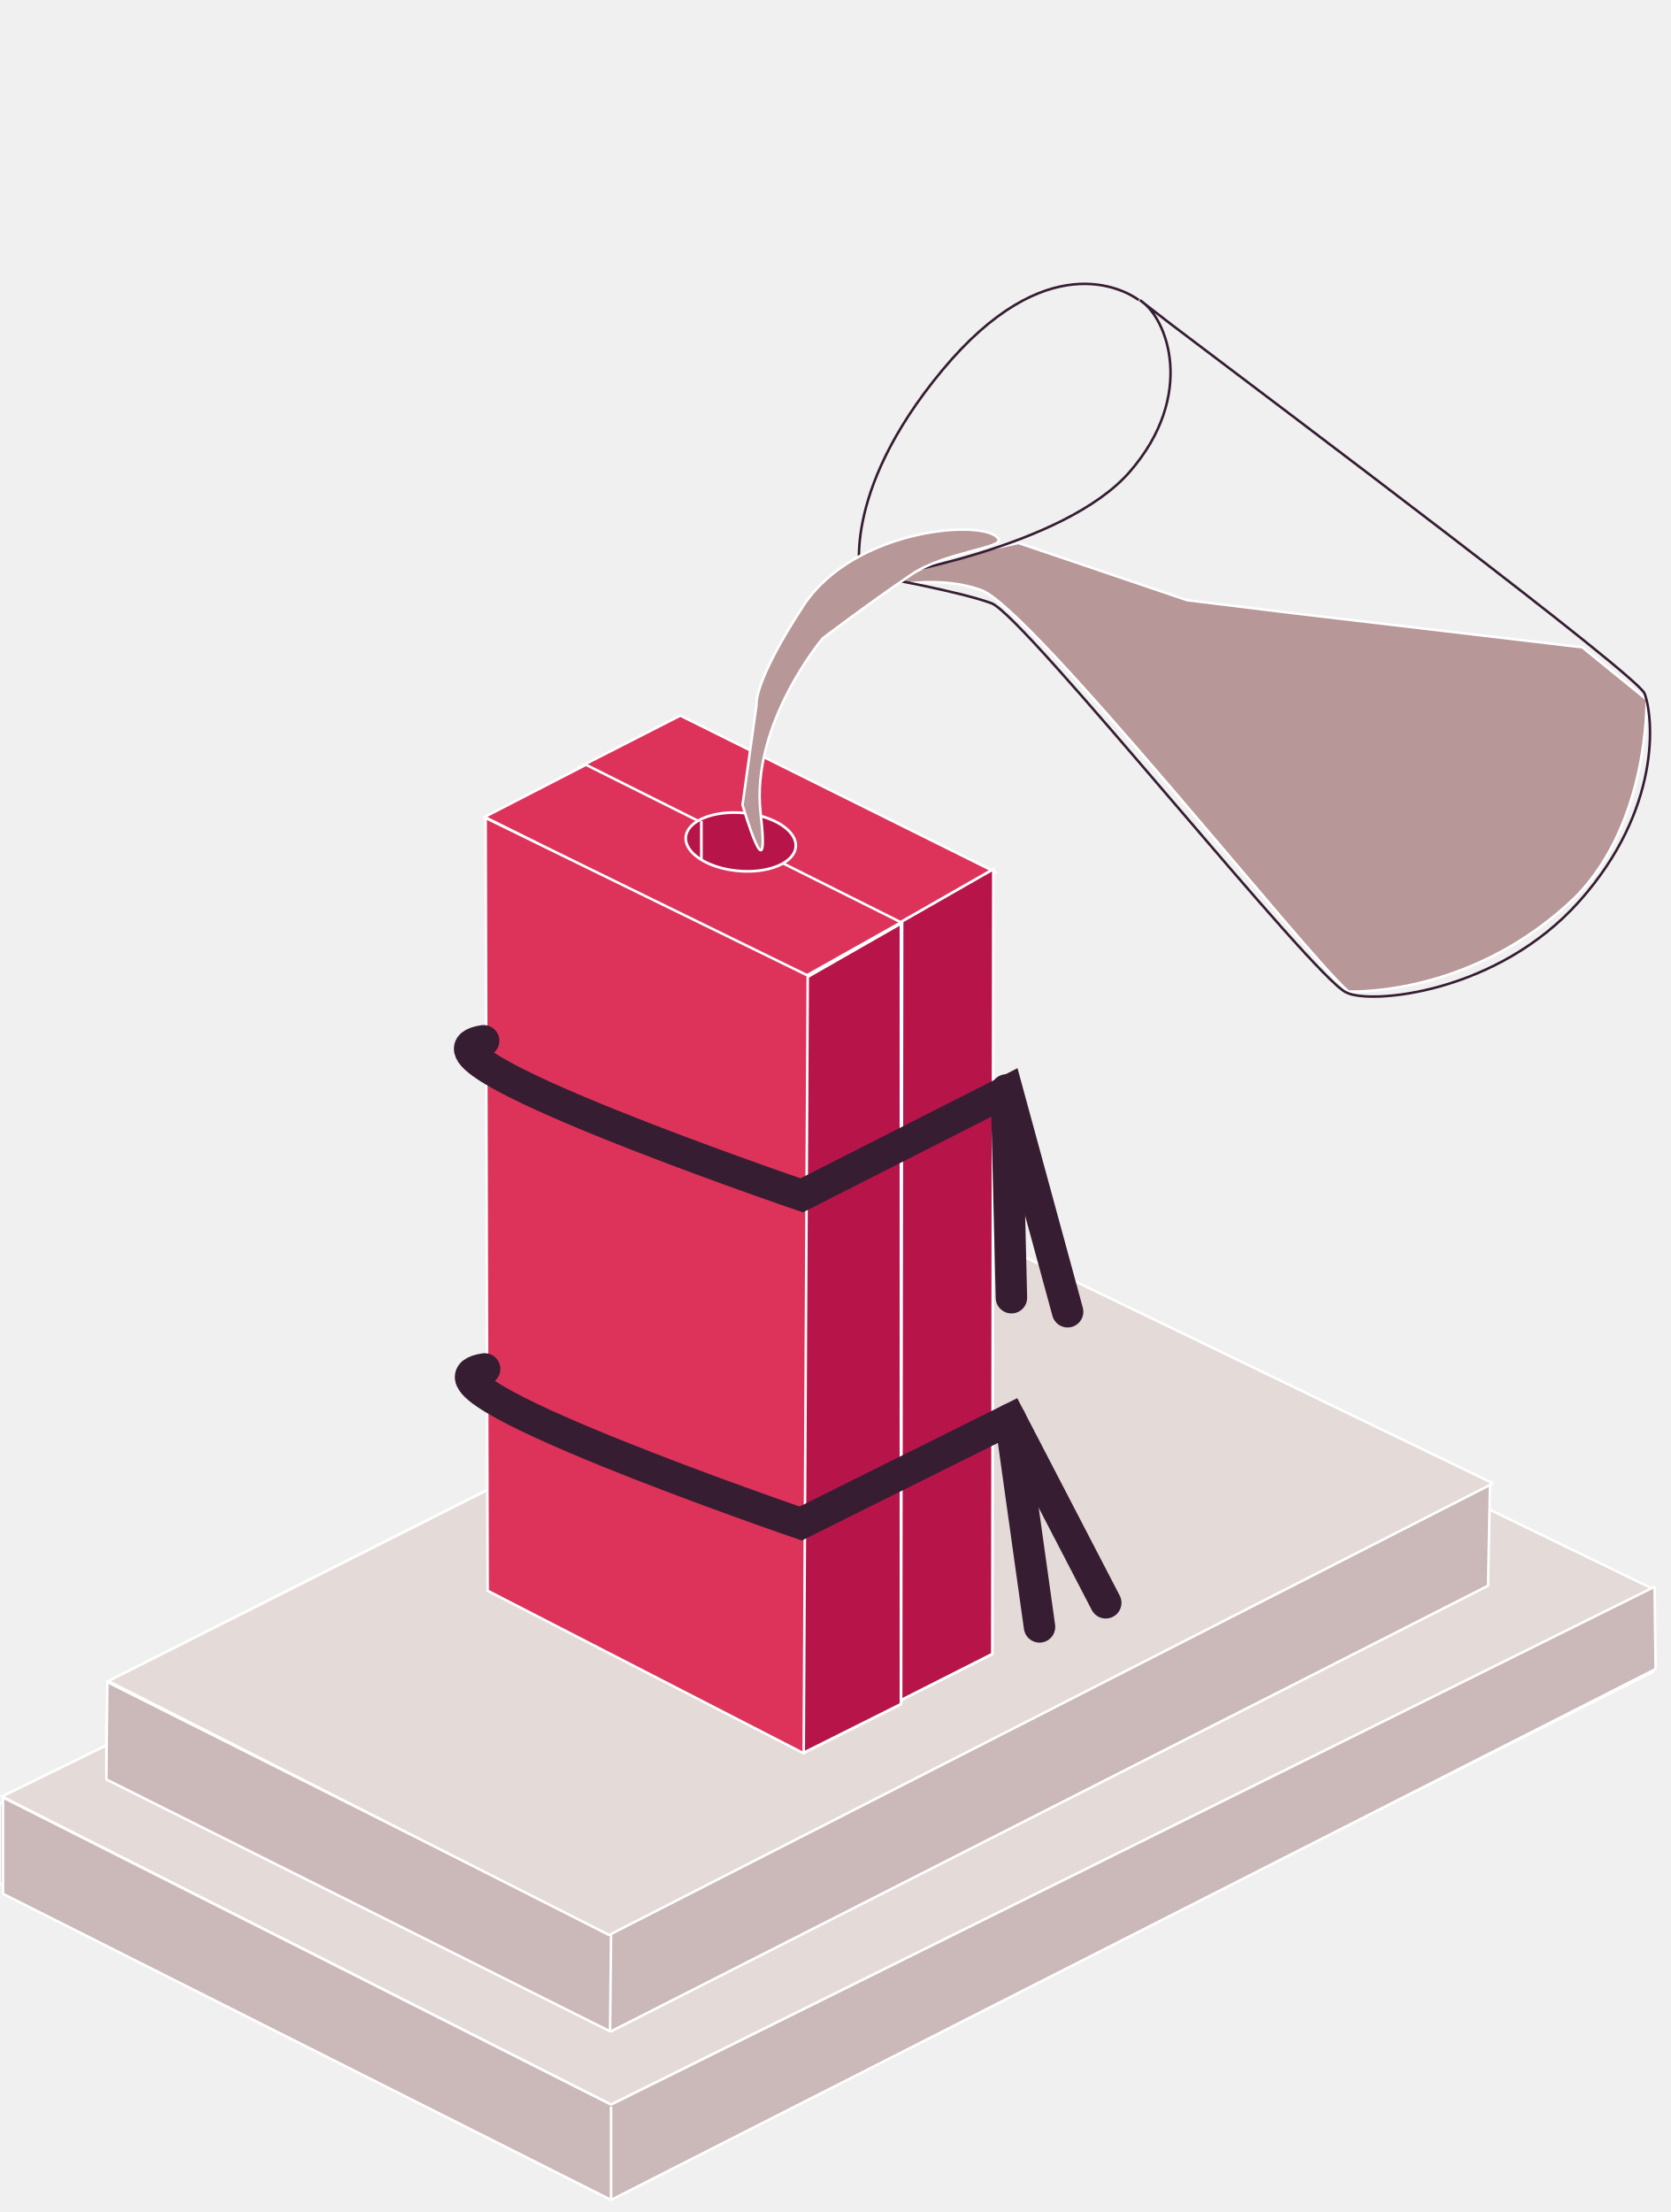
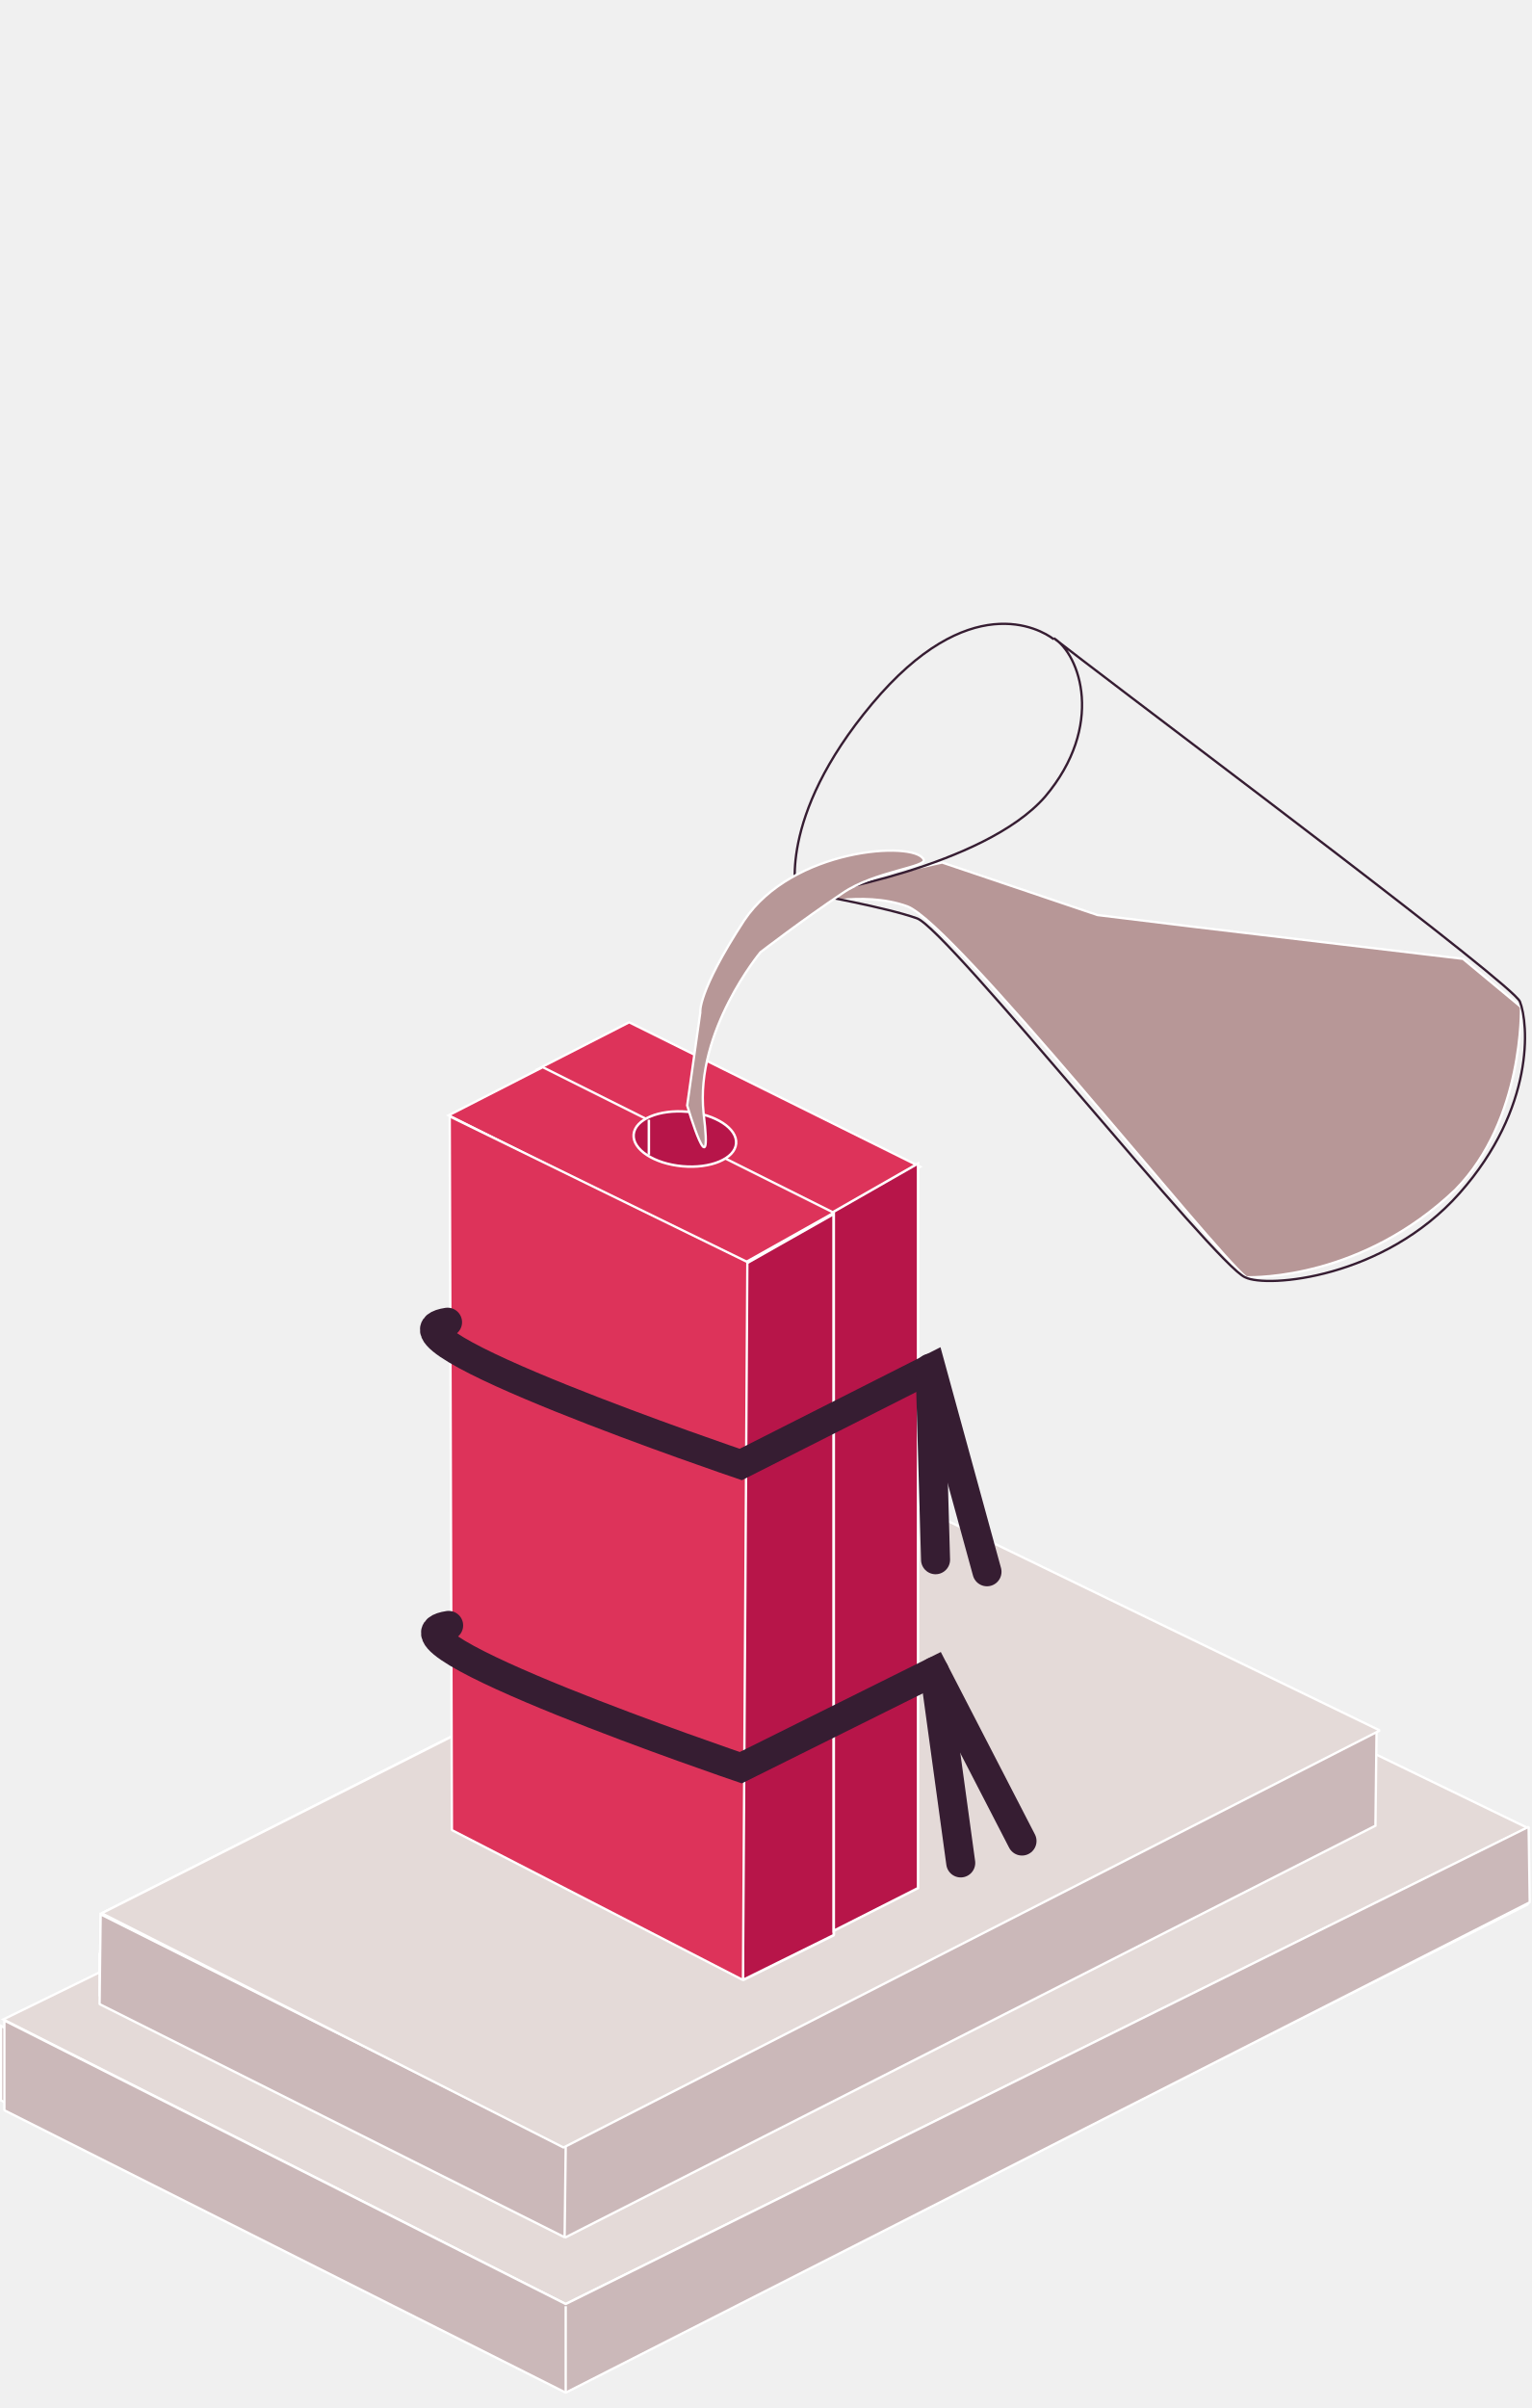
- <svg xmlns="http://www.w3.org/2000/svg" xmlns:xlink="http://www.w3.org/1999/xlink" version="1.1" id="Layer_1" x="0px" y="0px" viewBox="0 0 166.5 220.4" style="enable-background:new 0 0 166.5 220.4;" xml:space="preserve">
+ <svg xmlns="http://www.w3.org/2000/svg" xmlns:xlink="http://www.w3.org/1999/xlink" version="1.1" id="Layer_1" x="0px" y="0px" viewBox="0 0 140 220" style="enable-background:new 0 0 140 220;" xml:space="preserve">
  <style type="text/css">
- 	.st0{fill:none;stroke:#FFFFFF;stroke-width:0.25;stroke-linejoin:bevel;stroke-miterlimit:10;}
- 	.st1{fill:#CBB8B9;stroke:#FFFFFF;stroke-width:0.25;stroke-miterlimit:10;}
- 	.st2{fill:#E4DAD8;stroke:#FFFFFF;stroke-width:0.25;stroke-miterlimit:10;}
- 	.st3{fill:#CBB8B9;stroke:#FFFFFF;stroke-width:0.25;stroke-linejoin:bevel;stroke-miterlimit:10;}
- 	.st4{fill:#E4DAD8;stroke:#FFFFFF;stroke-width:0.25;stroke-linejoin:bevel;stroke-miterlimit:10;}
- 	.st5{fill:none;stroke:#FFFFFF;stroke-width:0.25;stroke-miterlimit:10;}
- 	.st6{fill:none;stroke:#9C1B43;stroke-width:0.627;stroke-miterlimit:10;}
- 	.st7{fill:none;stroke:#9C1B43;stroke-width:0.268;stroke-miterlimit:10;}
- 	.st8{fill:#DD335A;stroke:#FFFFFF;stroke-width:0.25;stroke-miterlimit:10;}
- 	.st9{fill:#B71549;stroke:#FFFFFF;stroke-width:0.268;stroke-miterlimit:10;}
- 	.st10{fill:#B71549;stroke:#FFFFFF;stroke-width:0.284;stroke-linejoin:bevel;stroke-miterlimit:10;}
- 	.st11{fill:#DD335A;stroke:#FFFFFF;stroke-width:0.25;stroke-linejoin:bevel;stroke-miterlimit:10;}
- 	.st12{fill:none;stroke:#361D32;stroke-width:3.134;stroke-linecap:round;stroke-miterlimit:10;}
- 	.st13{fill:none;stroke:#FFFFFF;stroke-width:0.268;stroke-miterlimit:10;}
- 	.st14{clip-path:url(#SVGID_2_);fill:#B79797;stroke:#FFFFFF;stroke-width:0.25;stroke-miterlimit:10;}
- 	.st15{fill:none;stroke:#361D32;stroke-width:0.25;stroke-miterlimit:10;}
- 	.st16{fill:#B79797;stroke:#FFFFFF;stroke-width:0.25;stroke-miterlimit:10;}
+ 	.st0{fill:none;stroke:#FFFFFF;stroke-width:0.212;stroke-linejoin:bevel;stroke-miterlimit:10;}
+ 	.st1{fill:#CBB8B9;stroke:#FFFFFF;stroke-width:0.212;stroke-miterlimit:10;}
+ 	.st2{fill:#E4DAD8;stroke:#FFFFFF;stroke-width:0.212;stroke-miterlimit:10;}
+ 	.st3{fill:#CBB8B9;stroke:#FFFFFF;stroke-width:0.212;stroke-linejoin:bevel;stroke-miterlimit:10;}
+ 	.st4{fill:#E4DAD8;stroke:#FFFFFF;stroke-width:0.212;stroke-linejoin:bevel;stroke-miterlimit:10;}
+ 	.st5{fill:none;stroke:#FFFFFF;stroke-width:0.212;stroke-miterlimit:10;}
+ 	.st6{fill:none;stroke:#9C1B43;stroke-width:0.531;stroke-miterlimit:10;}
+ 	.st7{fill:none;stroke:#9C1B43;stroke-width:0.227;stroke-miterlimit:10;}
+ 	.st8{fill:#DD335A;stroke:#FFFFFF;stroke-width:0.212;stroke-miterlimit:10;}
+ 	.st9{fill:#B71549;stroke:#FFFFFF;stroke-width:0.227;stroke-miterlimit:10;}
+ 	.st10{fill:#B71549;stroke:#FFFFFF;stroke-width:0.241;stroke-linejoin:bevel;stroke-miterlimit:10;}
+ 	.st11{fill:#DD335A;stroke:#FFFFFF;stroke-width:0.212;stroke-linejoin:bevel;stroke-miterlimit:10;}
+ 	.st12{fill:none;stroke:#361D32;stroke-width:2.653;stroke-linecap:round;stroke-miterlimit:10;}
+ 	.st13{fill:none;stroke:#FFFFFF;stroke-width:0.227;stroke-miterlimit:10;}
+ 	.st14{clip-path:url(#SVGID_2_);fill:#B79797;stroke:#FFFFFF;stroke-width:0.212;stroke-miterlimit:10;}
+ 	.st15{fill:none;stroke:#361D32;stroke-width:0.212;stroke-miterlimit:10;}
+ 	.st16{fill:#B79797;stroke:#FFFFFF;stroke-width:0.212;stroke-miterlimit:10;}
</style>
  <g>
    <g>
-       <line class="st0" x1="60.6" y1="205" x2="60.5" y2="214.7" />
-       <polygon class="st1" points="10.6,176.4 61,202 146.5,158.9 146.7,149 99.1,127.2 10.6,171.8   " />
-       <polygon class="st1" points="10.6,177.3 10.7,167.6 61.1,192.3 60.9,202   " />
-       <polygon class="st1" points="0,179.6 0,187.7 61.3,218.6 164.7,166.6 164.5,158.3 61.2,209.7   " />
-       <path class="st2" d="M10.8,167.5l50.2,24.6l85.5-43.2l-50.5-24.4L10.8,167.5z" />
-       <polygon class="st2" points="60.9,209.7 164.7,158.3 103.3,128.5 0.2,179   " />
-       <polygon class="st1" points="10.6,176.4 60.9,202.4 148.3,158 148.5,148 99.1,127.2 10.6,171.8   " />
-       <polygon class="st3" points="10.6,177.3 10.7,167.6 60.9,192.8 60.8,202.4   " />
-       <polygon class="st3" points="0.3,179.1 0.3,188.7 60.9,219.2 165,166.3 164.9,158.1 60.9,209.7   " />
-       <path class="st4" d="M10.8,167.5l49.9,25.3l88.1-45l-50.5-24.4L10.8,167.5z" />
-       <line class="st5" x1="60.9" y1="209.9" x2="60.9" y2="219.1" />
+       <line class="st0" x1="51.4" y1="206.6" x2="51.3" y2="214.8" />
+       <polygon class="st1" points="9.1,182.3 51.8,204 124.1,167.5 124.3,159.2 84,140.7 9.1,178.5   " />
+       <polygon class="st1" points="9.1,183.1 9.2,174.9 51.9,195.8 51.7,204   " />
+       <polygon class="st1" points="0.1,185.1 0.1,191.9 52,218.1 139.6,174 139.4,167 51.9,210.5   " />
+       <path class="st2" d="M9.3,174.8l42.5,20.8l72.4-36.6l-42.7-20.7L9.3,174.8z" />
+       <polygon class="st2" points="51.7,210.5 139.6,167 87.6,141.8 0.3,184.5   " />
+       <polygon class="st1" points="9.1,182.3 51.7,204.4 125.7,166.8 125.8,158.3 84,140.7 9.1,178.5   " />
+       <polygon class="st3" points="9.1,183.1 9.2,174.9 51.7,196.2 51.6,204.4   " />
+       <polygon class="st3" points="0.4,184.6 0.4,192.8 51.7,218.6 139.8,173.8 139.7,166.9 51.7,210.5   " />
+       <path class="st4" d="M9.3,174.8l42.2,21.4l74.6-38.1l-42.7-20.7L9.3,174.8z" />
+       <line class="st5" x1="51.7" y1="210.7" x2="51.7" y2="218.5" />
    </g>
-     <path class="st6" d="M104.7,91.2" />
-     <path class="st7" d="M95.5,84.4" />
-     <path class="st7" d="M89.8,80.3" />
-     <path class="st7" d="M80.6,73.6" />
-     <path class="st6" d="M104.7,91.2" />
-     <path class="st7" d="M95.5,84.4" />
-     <path class="st7" d="M89.8,80.3" />
-     <path class="st7" d="M80.6,73.6" />
+     <path class="st6" d="M88.8,110.2" />
+     <path class="st7" d="M81,104.5" />
+     <path class="st7" d="M76.2,101" />
+     <path class="st7" d="M68.4,95.3" />
+     <path class="st6" d="M88.8,110.2" />
+     <path class="st7" d="M81,104.5" />
+     <path class="st7" d="M76.2,101" />
+     <path class="st7" d="M68.4,95.3" />
    <g>
-       <polygon class="st8" points="57.8,76.4 89.8,92.3 99.2,86.9 67.8,71.3   " />
-       <polygon class="st8" points="48.3,81.4 80.2,97.3 89.8,91.9 58.4,76.2   " />
-       <ellipse transform="matrix(8.939890e-02 -0.996 0.996 8.939890e-02 -16.3366 149.8942)" class="st9" cx="73.8" cy="83.9" rx="2.9" ry="5.5" />
-       <polygon class="st10" points="80,97.6 80,174.7 89.8,169.8 89.8,92   " />
-       <polygon class="st9" points="89.9,91.8 89.8,169.4 98.9,164.8 99,86.6   " />
-       <polygon class="st11" points="48.4,81.5 48.6,158.5 80.1,174.7 80.5,97.2   " />
+       <polygon class="st8" points="49.1,97.7 76.2,111.2 84.1,106.6 57.5,93.4   " />
+       <polygon class="st8" points="41,101.9 68,115.4 76.2,110.8 49.6,97.5   " />
+       <ellipse transform="matrix(8.939853e-02 -0.996 0.996 8.939853e-02 -46.5894 157.1146)" class="st9" cx="62.6" cy="104" rx="2.5" ry="4.7" />
+       <polygon class="st10" points="67.9,115.6 67.9,180.9 76.2,176.8 76.2,110.9   " />
+       <polygon class="st9" points="76.2,110.7 76.2,176.4 83.9,172.5 83.9,106.3   " />
+       <polygon class="st11" points="41.1,102 41.3,167.2 67.9,180.9 68.3,115.3   " />
      <g>
-         <path class="st12" d="M48.2,103.7c-9.4,1.4,31.7,15.4,31.7,15.4l20.5-10.4l6,22" />
-         <path class="st12" d="M48.3,136.4c-9.4,1.4,31.5,15.4,31.5,15.4l20.9-10.4l9.5,18.3" />
-         <line class="st12" x1="100.3" y1="108.6" x2="100.8" y2="129.3" />
-         <line class="st12" x1="100.7" y1="141.4" x2="103.6" y2="162.1" />
+         <path class="st12" d="M40.9,120.8c-8,1.2,26.8,13,26.8,13l17.4-8.8l5.1,18.6" />
+         <path class="st12" d="M41,148.5c-8,1.2,26.7,13,26.7,13l17.7-8.8l8,15.5" />
+         <line class="st12" x1="85" y1="125" x2="85.5" y2="142.5" />
+         <line class="st12" x1="85.4" y1="152.7" x2="87.8" y2="170.2" />
      </g>
-       <line class="st13" x1="69.9" y1="81.8" x2="69.9" y2="85.6" />
+       <line class="st13" x1="59.3" y1="102.3" x2="59.3" y2="105.5" />
    </g>
    <g>
      <g>
        <g>
          <g>
            <g>
              <g>
                <g>
-                   <defs>
-                     <path id="SVGID_1_" d="M113.6,29.9c2.8,1.8,5.6,9.5-1,17.1s-25,10.5-25,10.5s7.9,1.4,11.2,2.6c3.3,1.2,32.2,37.5,35.4,38.8           c2.4,1.2,15,0.1,23.2-9.1s7.4-18.3,6.5-20.7c-0.8-1.9-36.1-28.4-47.2-36.8L113.6,29.9" />
-                   </defs>
-                   <clipPath id="SVGID_2_">
-                     <use xlink:href="#SVGID_1_" style="overflow:visible;" />
-                   </clipPath>
-                   <path class="st14" d="M164.1,69.7c0,0,0.3,12.2-7.1,19.7c-10,9.6-21.4,9.4-22.6,9.4c-3.8-3.1-31.5-38.1-36.6-40          c-5-1.8-10.8,0-10.8,0l7.1-3.1l7.4-1.6l16.8,5.7l10.6,1.3l28.8,3.4L164.1,69.7z" />
+                   <g>
+                     <defs>
+                       <path id="SVGID_1_" d="M96.3,58.3c2.4,1.5,4.7,8-0.8,14.5c-5.6,6.4-21.2,8.9-21.2,8.9s6.7,1.2,9.5,2.2            c2.8,1,27.3,31.7,30,32.8c2,1,12.7,0.1,19.6-7.7s6.3-15.5,5.5-17.5c-0.7-1.6-30.6-24-40-31.2L96.3,58.3" />
+                     </defs>
+                     <clipPath id="SVGID_2_">
+                       <use xlink:href="#SVGID_1_" style="overflow:visible;" />
+                     </clipPath>
+                     <path class="st14" d="M139,92c0,0,0.3,10.3-6,16.7c-8.5,8.1-18.1,8-19.1,8c-3.2-2.6-26.7-32.3-31-33.9           c-4.2-1.5-9.1,0-9.1,0l6-2.6l6.3-1.4l14.2,4.8l9,1.1l24.4,2.9L139,92z" />
+                   </g>
                </g>
              </g>
            </g>
          </g>
          <g>
-             <path id="XMLID_3_" class="st15" d="M113.6,29.9c2.8,1.8,5.6,9.5-1,17.1s-25,10.5-25,10.5s7.9,1.4,11.2,2.6       c3.3,1.2,32.2,37.5,35.4,38.8c2.4,1.2,15,0.1,23.2-9.1s7.4-18.3,6.5-20.7c-0.8-1.9-36.1-28.4-47.2-36.8L113.6,29.9" />
+             <path id="XMLID_3_" class="st15" d="M96.3,58.3c2.4,1.5,4.7,8-0.8,14.5c-5.6,6.4-21.2,8.9-21.2,8.9s6.7,1.2,9.5,2.2       c2.8,1,27.3,31.7,30,32.8c2,1,12.7,0.1,19.6-7.7s6.3-15.5,5.5-17.5c-0.7-1.6-30.6-24-40-31.2L96.3,58.3" />
          </g>
        </g>
-         <path class="st15" d="M85.8,57.6c0,0-2.2-8.3,8.1-20.7s18.1-8.1,19.6-7" />
+         <path class="st15" d="M72.8,81.8c0,0-1.9-7,6.9-17.5s15.3-6.9,16.6-5.9" />
      </g>
-       <path class="st16" d="M99.5,53.7c-1.1-2-14.2-1.2-19.4,6.6c-5.1,7.8-4.7,9.9-4.7,9.9l-1.4,10c0,0,2.8,9.6,1.8,0.8    c-1-8.9,6.2-17.4,6.2-17.4s4.6-3.5,8.9-6.4C94.2,55,100.1,54.6,99.5,53.7z" />
+       <path class="st16" d="M84.4,78.5c-0.9-1.7-12-1-16.4,5.6c-4.3,6.6-4,8.4-4,8.4l-1.2,8.5c0,0,2.4,8.1,1.5,0.7    c-0.8-7.5,5.2-14.7,5.2-14.7s3.9-3,7.5-5.4C79.9,79.6,84.9,79.2,84.4,78.5z" />
    </g>
  </g>
</svg>
